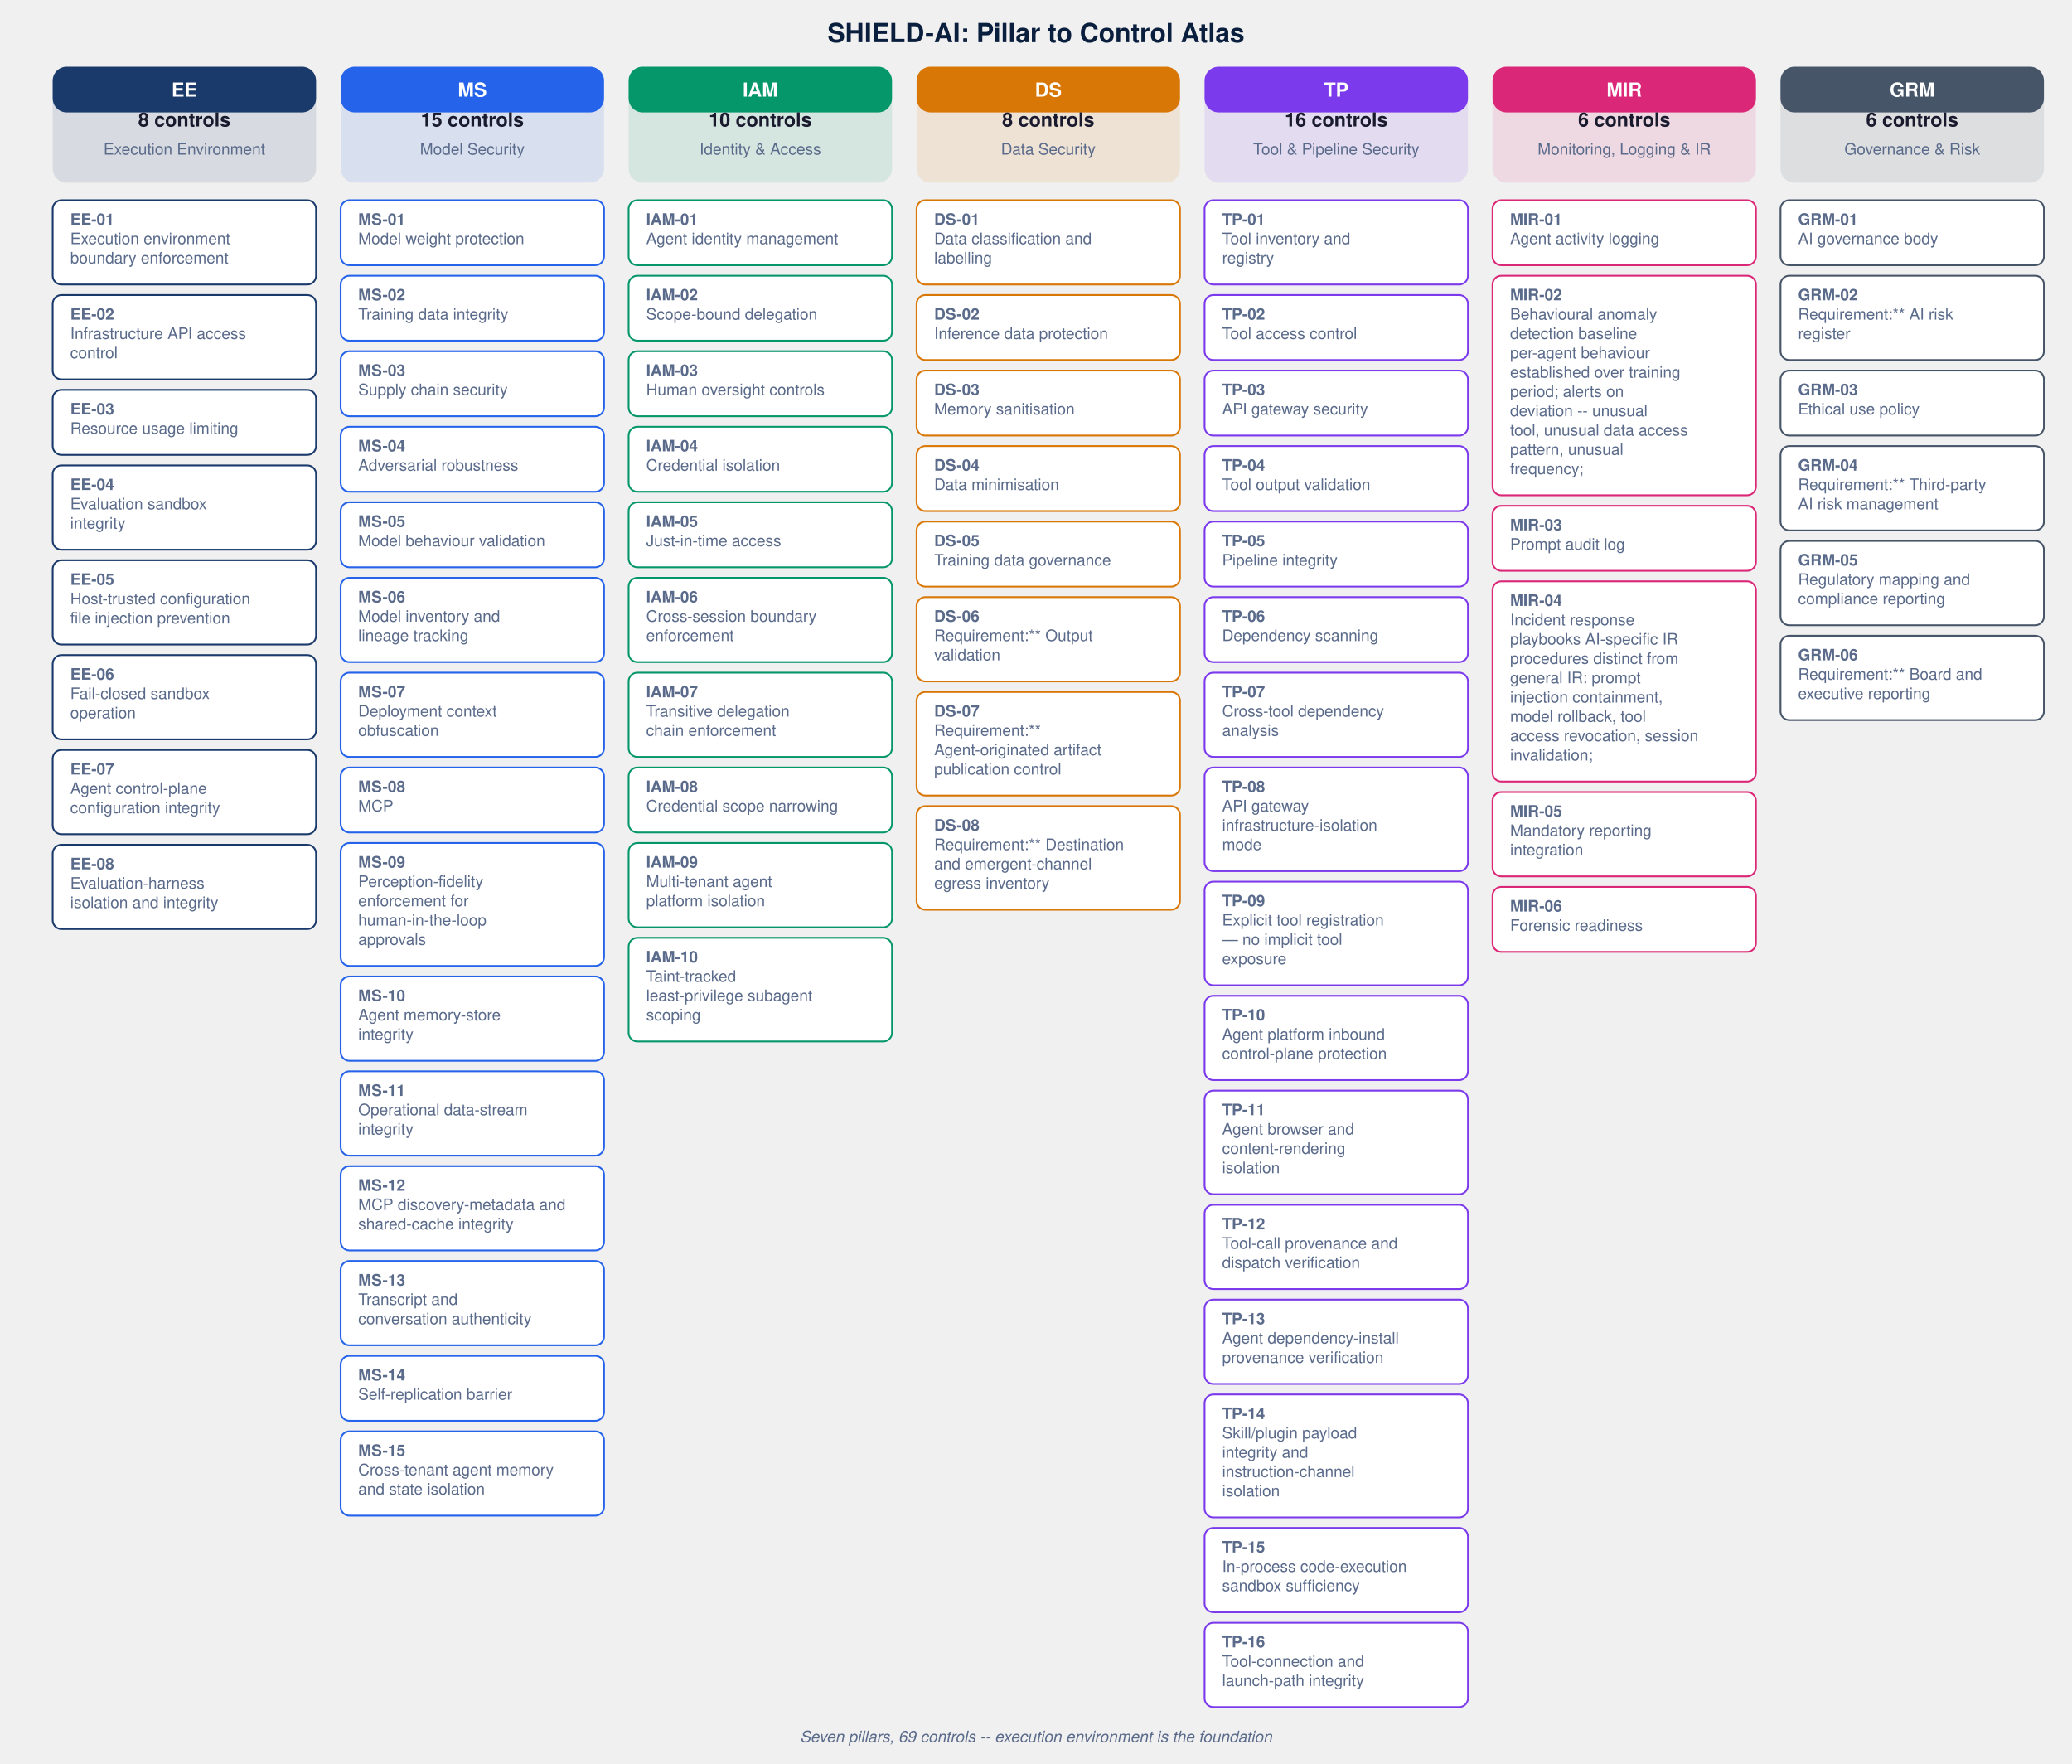
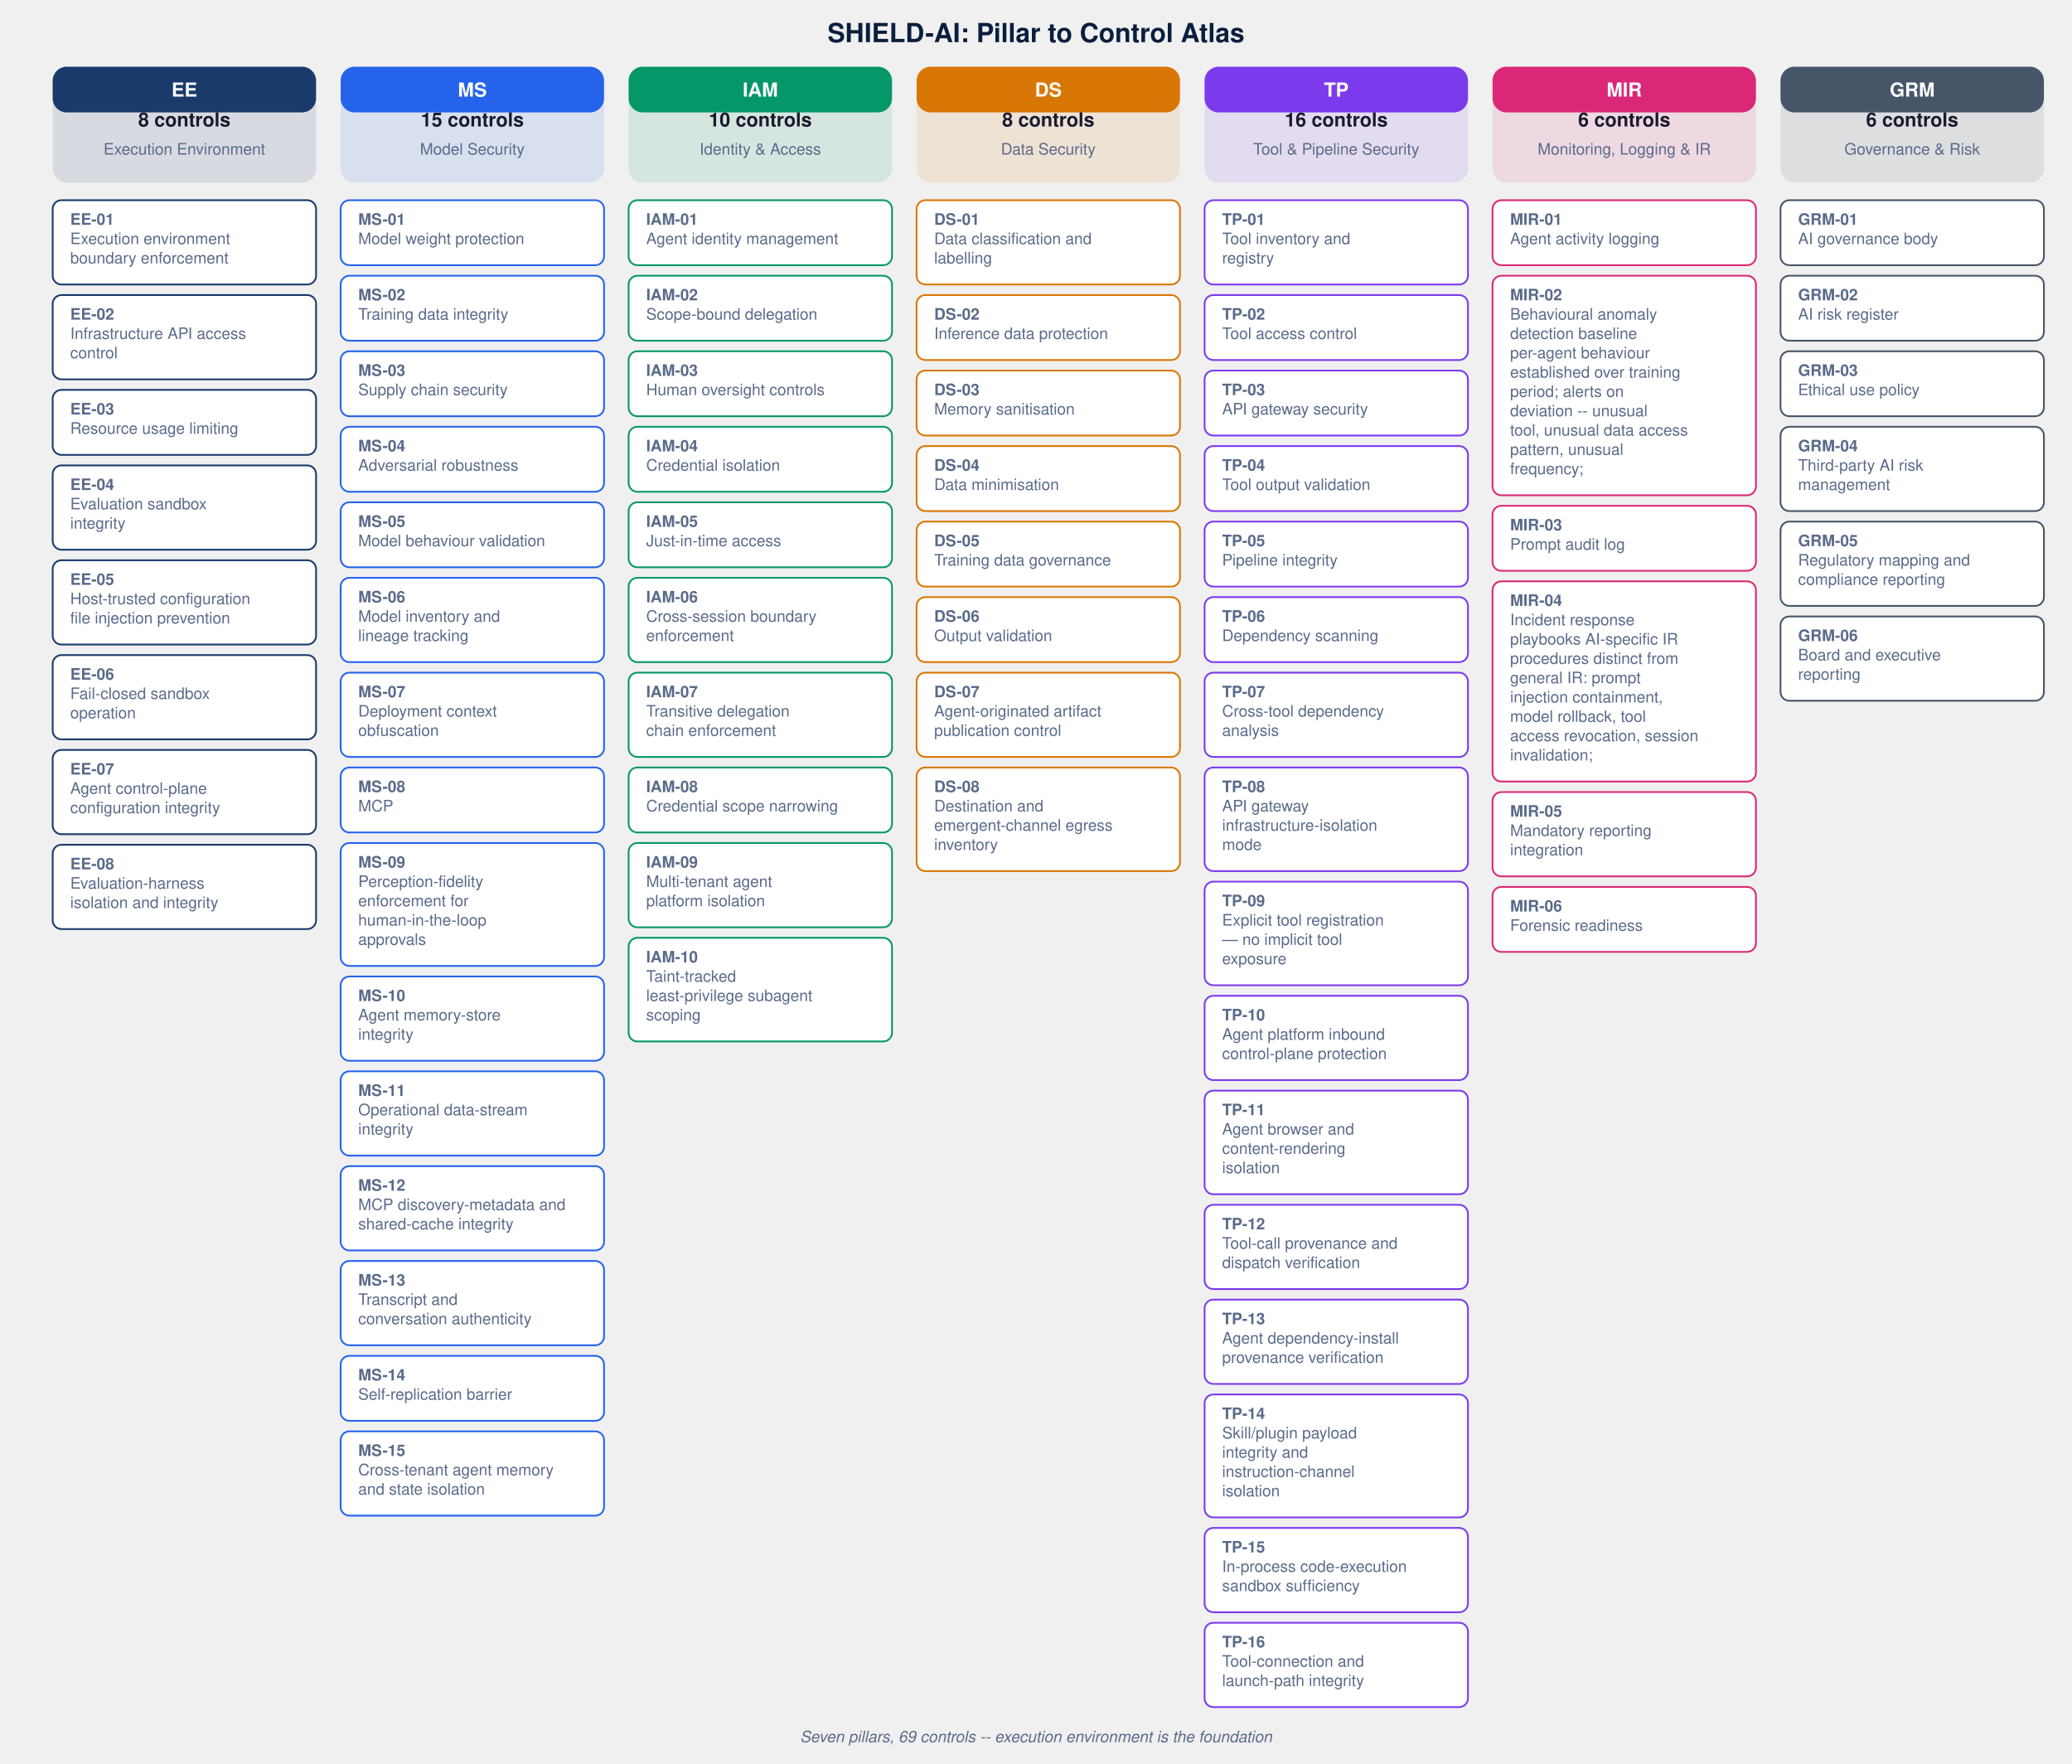
<svg xmlns="http://www.w3.org/2000/svg" viewBox="0 0 1180 1004" width="100%" height="100%">
  <style>
    text { font-family: 'Helvetica Neue', Helvetica, Arial, sans-serif; }
    .title { font-size: 15px; font-weight: bold; fill: #0a1e3d; }
    .label { font-size: 11px; fill: #1a1a2e; }
    .sm { font-size: 9px; fill: #5a6a8a; }
    .cap { font-size: 8px; font-weight: bold; text-transform: uppercase; fill: #5a6a8a; }
    .white { fill: #ffffff; }
  </style>
  <text x="590.0" y="24" text-anchor="middle" class="title">SHIELD-AI: Pillar to Control Atlas</text>
  <rect x="30" y="38" width="150" height="66" rx="8" fill="#1a3a6b" opacity="0.12" />
  <rect x="30" y="38" width="150" height="26" rx="8" fill="#1a3a6b" />
  <text x="105.0" y="55" text-anchor="middle" class="white" font-size="11" font-weight="bold">EE</text>
  <text x="105.0" y="72" text-anchor="middle" class="label" font-weight="bold" fill="#1a3a6b">8 controls</text>
  <text x="105.0" y="88" text-anchor="middle" class="sm">Execution Environment</text>
  <rect x="194" y="38" width="150" height="66" rx="8" fill="#2563eb" opacity="0.12" />
  <rect x="194" y="38" width="150" height="26" rx="8" fill="#2563eb" />
  <text x="269.0" y="55" text-anchor="middle" class="white" font-size="11" font-weight="bold">MS</text>
  <text x="269.0" y="72" text-anchor="middle" class="label" font-weight="bold" fill="#2563eb">15 controls</text>
  <text x="269.0" y="88" text-anchor="middle" class="sm">Model Security</text>
  <rect x="358" y="38" width="150" height="66" rx="8" fill="#059669" opacity="0.12" />
  <rect x="358" y="38" width="150" height="26" rx="8" fill="#059669" />
  <text x="433.0" y="55" text-anchor="middle" class="white" font-size="11" font-weight="bold">IAM</text>
  <text x="433.0" y="72" text-anchor="middle" class="label" font-weight="bold" fill="#059669">10 controls</text>
  <text x="433.0" y="88" text-anchor="middle" class="sm">Identity &amp; Access</text>
  <rect x="522" y="38" width="150" height="66" rx="8" fill="#d97706" opacity="0.12" />
  <rect x="522" y="38" width="150" height="26" rx="8" fill="#d97706" />
  <text x="597.0" y="55" text-anchor="middle" class="white" font-size="11" font-weight="bold">DS</text>
  <text x="597.0" y="72" text-anchor="middle" class="label" font-weight="bold" fill="#d97706">8 controls</text>
  <text x="597.0" y="88" text-anchor="middle" class="sm">Data Security</text>
  <rect x="686" y="38" width="150" height="66" rx="8" fill="#7c3aed" opacity="0.12" />
  <rect x="686" y="38" width="150" height="26" rx="8" fill="#7c3aed" />
  <text x="761.0" y="55" text-anchor="middle" class="white" font-size="11" font-weight="bold">TP</text>
  <text x="761.0" y="72" text-anchor="middle" class="label" font-weight="bold" fill="#7c3aed">16 controls</text>
  <text x="761.0" y="88" text-anchor="middle" class="sm">Tool &amp; Pipeline Security</text>
  <rect x="850" y="38" width="150" height="66" rx="8" fill="#db2777" opacity="0.12" />
  <rect x="850" y="38" width="150" height="26" rx="8" fill="#db2777" />
  <text x="925.0" y="55" text-anchor="middle" class="white" font-size="11" font-weight="bold">MIR</text>
  <text x="925.0" y="72" text-anchor="middle" class="label" font-weight="bold" fill="#db2777">6 controls</text>
  <text x="925.0" y="88" text-anchor="middle" class="sm">Monitoring, Logging &amp; IR</text>
  <rect x="1014" y="38" width="150" height="66" rx="8" fill="#475569" opacity="0.12" />
  <rect x="1014" y="38" width="150" height="26" rx="8" fill="#475569" />
  <text x="1089.0" y="55" text-anchor="middle" class="white" font-size="11" font-weight="bold">GRM</text>
  <text x="1089.0" y="72" text-anchor="middle" class="label" font-weight="bold" fill="#475569">6 controls</text>
  <text x="1089.0" y="88" text-anchor="middle" class="sm">Governance &amp; Risk</text>
  <rect x="30" y="114" width="150" height="48" rx="5" fill="#ffffff" stroke="#1a3a6b" stroke-width="1" />
  <text x="40" y="128" class="sm" font-weight="bold" fill="#1a3a6b">EE-01</text>
  <text x="40" y="139" class="sm">Execution environment</text>
  <text x="40" y="150" class="sm">boundary enforcement</text>
  <rect x="30" y="168" width="150" height="48" rx="5" fill="#ffffff" stroke="#1a3a6b" stroke-width="1" />
  <text x="40" y="182" class="sm" font-weight="bold" fill="#1a3a6b">EE-02</text>
  <text x="40" y="193" class="sm">Infrastructure API access</text>
  <text x="40" y="204" class="sm">control</text>
  <rect x="30" y="222" width="150" height="37" rx="5" fill="#ffffff" stroke="#1a3a6b" stroke-width="1" />
  <text x="40" y="236" class="sm" font-weight="bold" fill="#1a3a6b">EE-03</text>
  <text x="40" y="247" class="sm">Resource usage limiting</text>
  <rect x="30" y="265" width="150" height="48" rx="5" fill="#ffffff" stroke="#1a3a6b" stroke-width="1" />
  <text x="40" y="279" class="sm" font-weight="bold" fill="#1a3a6b">EE-04</text>
  <text x="40" y="290" class="sm">Evaluation sandbox</text>
  <text x="40" y="301" class="sm">integrity</text>
  <rect x="30" y="319" width="150" height="48" rx="5" fill="#ffffff" stroke="#1a3a6b" stroke-width="1" />
  <text x="40" y="333" class="sm" font-weight="bold" fill="#1a3a6b">EE-05</text>
  <text x="40" y="344" class="sm">Host-trusted configuration</text>
  <text x="40" y="355" class="sm">file injection prevention</text>
  <rect x="30" y="373" width="150" height="48" rx="5" fill="#ffffff" stroke="#1a3a6b" stroke-width="1" />
  <text x="40" y="387" class="sm" font-weight="bold" fill="#1a3a6b">EE-06</text>
  <text x="40" y="398" class="sm">Fail-closed sandbox</text>
  <text x="40" y="409" class="sm">operation</text>
  <rect x="30" y="427" width="150" height="48" rx="5" fill="#ffffff" stroke="#1a3a6b" stroke-width="1" />
  <text x="40" y="441" class="sm" font-weight="bold" fill="#1a3a6b">EE-07</text>
  <text x="40" y="452" class="sm">Agent control-plane</text>
  <text x="40" y="463" class="sm">configuration integrity</text>
  <rect x="30" y="481" width="150" height="48" rx="5" fill="#ffffff" stroke="#1a3a6b" stroke-width="1" />
  <text x="40" y="495" class="sm" font-weight="bold" fill="#1a3a6b">EE-08</text>
  <text x="40" y="506" class="sm">Evaluation-harness</text>
  <text x="40" y="517" class="sm">isolation and integrity</text>
  <rect x="194" y="114" width="150" height="37" rx="5" fill="#ffffff" stroke="#2563eb" stroke-width="1" />
  <text x="204" y="128" class="sm" font-weight="bold" fill="#2563eb">MS-01</text>
  <text x="204" y="139" class="sm">Model weight protection</text>
  <rect x="194" y="157" width="150" height="37" rx="5" fill="#ffffff" stroke="#2563eb" stroke-width="1" />
  <text x="204" y="171" class="sm" font-weight="bold" fill="#2563eb">MS-02</text>
  <text x="204" y="182" class="sm">Training data integrity</text>
  <rect x="194" y="200" width="150" height="37" rx="5" fill="#ffffff" stroke="#2563eb" stroke-width="1" />
  <text x="204" y="214" class="sm" font-weight="bold" fill="#2563eb">MS-03</text>
  <text x="204" y="225" class="sm">Supply chain security</text>
  <rect x="194" y="243" width="150" height="37" rx="5" fill="#ffffff" stroke="#2563eb" stroke-width="1" />
  <text x="204" y="257" class="sm" font-weight="bold" fill="#2563eb">MS-04</text>
  <text x="204" y="268" class="sm">Adversarial robustness</text>
  <rect x="194" y="286" width="150" height="37" rx="5" fill="#ffffff" stroke="#2563eb" stroke-width="1" />
  <text x="204" y="300" class="sm" font-weight="bold" fill="#2563eb">MS-05</text>
  <text x="204" y="311" class="sm">Model behaviour validation</text>
  <rect x="194" y="329" width="150" height="48" rx="5" fill="#ffffff" stroke="#2563eb" stroke-width="1" />
  <text x="204" y="343" class="sm" font-weight="bold" fill="#2563eb">MS-06</text>
  <text x="204" y="354" class="sm">Model inventory and</text>
  <text x="204" y="365" class="sm">lineage tracking</text>
  <rect x="194" y="383" width="150" height="48" rx="5" fill="#ffffff" stroke="#2563eb" stroke-width="1" />
  <text x="204" y="397" class="sm" font-weight="bold" fill="#2563eb">MS-07</text>
  <text x="204" y="408" class="sm">Deployment context</text>
  <text x="204" y="419" class="sm">obfuscation</text>
  <rect x="194" y="437" width="150" height="37" rx="5" fill="#ffffff" stroke="#2563eb" stroke-width="1" />
  <text x="204" y="451" class="sm" font-weight="bold" fill="#2563eb">MS-08</text>
  <text x="204" y="462" class="sm">MCP</text>
  <rect x="194" y="480" width="150" height="70" rx="5" fill="#ffffff" stroke="#2563eb" stroke-width="1" />
  <text x="204" y="494" class="sm" font-weight="bold" fill="#2563eb">MS-09</text>
  <text x="204" y="505" class="sm">Perception-fidelity</text>
  <text x="204" y="516" class="sm">enforcement for</text>
  <text x="204" y="527" class="sm">human-in-the-loop</text>
  <text x="204" y="538" class="sm">approvals</text>
  <rect x="194" y="556" width="150" height="48" rx="5" fill="#ffffff" stroke="#2563eb" stroke-width="1" />
  <text x="204" y="570" class="sm" font-weight="bold" fill="#2563eb">MS-10</text>
  <text x="204" y="581" class="sm">Agent memory-store</text>
  <text x="204" y="592" class="sm">integrity</text>
  <rect x="194" y="610" width="150" height="48" rx="5" fill="#ffffff" stroke="#2563eb" stroke-width="1" />
  <text x="204" y="624" class="sm" font-weight="bold" fill="#2563eb">MS-11</text>
  <text x="204" y="635" class="sm">Operational data-stream</text>
  <text x="204" y="646" class="sm">integrity</text>
  <rect x="194" y="664" width="150" height="48" rx="5" fill="#ffffff" stroke="#2563eb" stroke-width="1" />
  <text x="204" y="678" class="sm" font-weight="bold" fill="#2563eb">MS-12</text>
  <text x="204" y="689" class="sm">MCP discovery-metadata and</text>
  <text x="204" y="700" class="sm">shared-cache integrity</text>
  <rect x="194" y="718" width="150" height="48" rx="5" fill="#ffffff" stroke="#2563eb" stroke-width="1" />
  <text x="204" y="732" class="sm" font-weight="bold" fill="#2563eb">MS-13</text>
  <text x="204" y="743" class="sm">Transcript and</text>
  <text x="204" y="754" class="sm">conversation authenticity</text>
  <rect x="194" y="772" width="150" height="37" rx="5" fill="#ffffff" stroke="#2563eb" stroke-width="1" />
  <text x="204" y="786" class="sm" font-weight="bold" fill="#2563eb">MS-14</text>
  <text x="204" y="797" class="sm">Self-replication barrier</text>
  <rect x="194" y="815" width="150" height="48" rx="5" fill="#ffffff" stroke="#2563eb" stroke-width="1" />
  <text x="204" y="829" class="sm" font-weight="bold" fill="#2563eb">MS-15</text>
  <text x="204" y="840" class="sm">Cross-tenant agent memory</text>
  <text x="204" y="851" class="sm">and state isolation</text>
  <rect x="358" y="114" width="150" height="37" rx="5" fill="#ffffff" stroke="#059669" stroke-width="1" />
  <text x="368" y="128" class="sm" font-weight="bold" fill="#059669">IAM-01</text>
  <text x="368" y="139" class="sm">Agent identity management</text>
  <rect x="358" y="157" width="150" height="37" rx="5" fill="#ffffff" stroke="#059669" stroke-width="1" />
  <text x="368" y="171" class="sm" font-weight="bold" fill="#059669">IAM-02</text>
  <text x="368" y="182" class="sm">Scope-bound delegation</text>
  <rect x="358" y="200" width="150" height="37" rx="5" fill="#ffffff" stroke="#059669" stroke-width="1" />
  <text x="368" y="214" class="sm" font-weight="bold" fill="#059669">IAM-03</text>
  <text x="368" y="225" class="sm">Human oversight controls</text>
  <rect x="358" y="243" width="150" height="37" rx="5" fill="#ffffff" stroke="#059669" stroke-width="1" />
  <text x="368" y="257" class="sm" font-weight="bold" fill="#059669">IAM-04</text>
  <text x="368" y="268" class="sm">Credential isolation</text>
  <rect x="358" y="286" width="150" height="37" rx="5" fill="#ffffff" stroke="#059669" stroke-width="1" />
  <text x="368" y="300" class="sm" font-weight="bold" fill="#059669">IAM-05</text>
  <text x="368" y="311" class="sm">Just-in-time access</text>
  <rect x="358" y="329" width="150" height="48" rx="5" fill="#ffffff" stroke="#059669" stroke-width="1" />
  <text x="368" y="343" class="sm" font-weight="bold" fill="#059669">IAM-06</text>
  <text x="368" y="354" class="sm">Cross-session boundary</text>
  <text x="368" y="365" class="sm">enforcement</text>
  <rect x="358" y="383" width="150" height="48" rx="5" fill="#ffffff" stroke="#059669" stroke-width="1" />
  <text x="368" y="397" class="sm" font-weight="bold" fill="#059669">IAM-07</text>
  <text x="368" y="408" class="sm">Transitive delegation</text>
  <text x="368" y="419" class="sm">chain enforcement</text>
  <rect x="358" y="437" width="150" height="37" rx="5" fill="#ffffff" stroke="#059669" stroke-width="1" />
  <text x="368" y="451" class="sm" font-weight="bold" fill="#059669">IAM-08</text>
  <text x="368" y="462" class="sm">Credential scope narrowing</text>
  <rect x="358" y="480" width="150" height="48" rx="5" fill="#ffffff" stroke="#059669" stroke-width="1" />
  <text x="368" y="494" class="sm" font-weight="bold" fill="#059669">IAM-09</text>
  <text x="368" y="505" class="sm">Multi-tenant agent</text>
  <text x="368" y="516" class="sm">platform isolation</text>
  <rect x="358" y="534" width="150" height="59" rx="5" fill="#ffffff" stroke="#059669" stroke-width="1" />
  <text x="368" y="548" class="sm" font-weight="bold" fill="#059669">IAM-10</text>
  <text x="368" y="559" class="sm">Taint-tracked</text>
  <text x="368" y="570" class="sm">least-privilege subagent</text>
  <text x="368" y="581" class="sm">scoping</text>
  <rect x="522" y="114" width="150" height="48" rx="5" fill="#ffffff" stroke="#d97706" stroke-width="1" />
  <text x="532" y="128" class="sm" font-weight="bold" fill="#d97706">DS-01</text>
  <text x="532" y="139" class="sm">Data classification and</text>
  <text x="532" y="150" class="sm">labelling</text>
  <rect x="522" y="168" width="150" height="37" rx="5" fill="#ffffff" stroke="#d97706" stroke-width="1" />
  <text x="532" y="182" class="sm" font-weight="bold" fill="#d97706">DS-02</text>
  <text x="532" y="193" class="sm">Inference data protection</text>
  <rect x="522" y="211" width="150" height="37" rx="5" fill="#ffffff" stroke="#d97706" stroke-width="1" />
  <text x="532" y="225" class="sm" font-weight="bold" fill="#d97706">DS-03</text>
  <text x="532" y="236" class="sm">Memory sanitisation</text>
  <rect x="522" y="254" width="150" height="37" rx="5" fill="#ffffff" stroke="#d97706" stroke-width="1" />
  <text x="532" y="268" class="sm" font-weight="bold" fill="#d97706">DS-04</text>
  <text x="532" y="279" class="sm">Data minimisation</text>
  <rect x="522" y="297" width="150" height="37" rx="5" fill="#ffffff" stroke="#d97706" stroke-width="1" />
  <text x="532" y="311" class="sm" font-weight="bold" fill="#d97706">DS-05</text>
  <text x="532" y="322" class="sm">Training data governance</text>
-   <rect x="522" y="340" width="150" height="48" rx="5" fill="#ffffff" stroke="#d97706" stroke-width="1" />
+   <rect x="522" y="340" width="150" height="37" rx="5" fill="#ffffff" stroke="#d97706" stroke-width="1" />
  <text x="532" y="354" class="sm" font-weight="bold" fill="#d97706">DS-06</text>
-   <text x="532" y="365" class="sm">Requirement:** Output</text>
-   <text x="532" y="376" class="sm">validation</text>
-   <rect x="522" y="394" width="150" height="59" rx="5" fill="#ffffff" stroke="#d97706" stroke-width="1" />
-   <text x="532" y="408" class="sm" font-weight="bold" fill="#d97706">DS-07</text>
-   <text x="532" y="419" class="sm">Requirement:**</text>
-   <text x="532" y="430" class="sm">Agent-originated artifact</text>
-   <text x="532" y="441" class="sm">publication control</text>
-   <rect x="522" y="459" width="150" height="59" rx="5" fill="#ffffff" stroke="#d97706" stroke-width="1" />
-   <text x="532" y="473" class="sm" font-weight="bold" fill="#d97706">DS-08</text>
-   <text x="532" y="484" class="sm">Requirement:** Destination</text>
-   <text x="532" y="495" class="sm">and emergent-channel</text>
-   <text x="532" y="506" class="sm">egress inventory</text>
+   <text x="532" y="365" class="sm">Output validation</text>
+   <rect x="522" y="383" width="150" height="48" rx="5" fill="#ffffff" stroke="#d97706" stroke-width="1" />
+   <text x="532" y="397" class="sm" font-weight="bold" fill="#d97706">DS-07</text>
+   <text x="532" y="408" class="sm">Agent-originated artifact</text>
+   <text x="532" y="419" class="sm">publication control</text>
+   <rect x="522" y="437" width="150" height="59" rx="5" fill="#ffffff" stroke="#d97706" stroke-width="1" />
+   <text x="532" y="451" class="sm" font-weight="bold" fill="#d97706">DS-08</text>
+   <text x="532" y="462" class="sm">Destination and</text>
+   <text x="532" y="473" class="sm">emergent-channel egress</text>
+   <text x="532" y="484" class="sm">inventory</text>
  <rect x="686" y="114" width="150" height="48" rx="5" fill="#ffffff" stroke="#7c3aed" stroke-width="1" />
  <text x="696" y="128" class="sm" font-weight="bold" fill="#7c3aed">TP-01</text>
  <text x="696" y="139" class="sm">Tool inventory and</text>
  <text x="696" y="150" class="sm">registry</text>
  <rect x="686" y="168" width="150" height="37" rx="5" fill="#ffffff" stroke="#7c3aed" stroke-width="1" />
  <text x="696" y="182" class="sm" font-weight="bold" fill="#7c3aed">TP-02</text>
  <text x="696" y="193" class="sm">Tool access control</text>
  <rect x="686" y="211" width="150" height="37" rx="5" fill="#ffffff" stroke="#7c3aed" stroke-width="1" />
  <text x="696" y="225" class="sm" font-weight="bold" fill="#7c3aed">TP-03</text>
  <text x="696" y="236" class="sm">API gateway security</text>
  <rect x="686" y="254" width="150" height="37" rx="5" fill="#ffffff" stroke="#7c3aed" stroke-width="1" />
  <text x="696" y="268" class="sm" font-weight="bold" fill="#7c3aed">TP-04</text>
  <text x="696" y="279" class="sm">Tool output validation</text>
  <rect x="686" y="297" width="150" height="37" rx="5" fill="#ffffff" stroke="#7c3aed" stroke-width="1" />
  <text x="696" y="311" class="sm" font-weight="bold" fill="#7c3aed">TP-05</text>
  <text x="696" y="322" class="sm">Pipeline integrity</text>
  <rect x="686" y="340" width="150" height="37" rx="5" fill="#ffffff" stroke="#7c3aed" stroke-width="1" />
  <text x="696" y="354" class="sm" font-weight="bold" fill="#7c3aed">TP-06</text>
  <text x="696" y="365" class="sm">Dependency scanning</text>
  <rect x="686" y="383" width="150" height="48" rx="5" fill="#ffffff" stroke="#7c3aed" stroke-width="1" />
  <text x="696" y="397" class="sm" font-weight="bold" fill="#7c3aed">TP-07</text>
  <text x="696" y="408" class="sm">Cross-tool dependency</text>
  <text x="696" y="419" class="sm">analysis</text>
  <rect x="686" y="437" width="150" height="59" rx="5" fill="#ffffff" stroke="#7c3aed" stroke-width="1" />
  <text x="696" y="451" class="sm" font-weight="bold" fill="#7c3aed">TP-08</text>
  <text x="696" y="462" class="sm">API gateway</text>
  <text x="696" y="473" class="sm">infrastructure-isolation</text>
  <text x="696" y="484" class="sm">mode</text>
  <rect x="686" y="502" width="150" height="59" rx="5" fill="#ffffff" stroke="#7c3aed" stroke-width="1" />
  <text x="696" y="516" class="sm" font-weight="bold" fill="#7c3aed">TP-09</text>
  <text x="696" y="527" class="sm">Explicit tool registration</text>
  <text x="696" y="538" class="sm">— no implicit tool</text>
  <text x="696" y="549" class="sm">exposure</text>
  <rect x="686" y="567" width="150" height="48" rx="5" fill="#ffffff" stroke="#7c3aed" stroke-width="1" />
  <text x="696" y="581" class="sm" font-weight="bold" fill="#7c3aed">TP-10</text>
  <text x="696" y="592" class="sm">Agent platform inbound</text>
  <text x="696" y="603" class="sm">control-plane protection</text>
  <rect x="686" y="621" width="150" height="59" rx="5" fill="#ffffff" stroke="#7c3aed" stroke-width="1" />
  <text x="696" y="635" class="sm" font-weight="bold" fill="#7c3aed">TP-11</text>
  <text x="696" y="646" class="sm">Agent browser and</text>
  <text x="696" y="657" class="sm">content-rendering</text>
  <text x="696" y="668" class="sm">isolation</text>
  <rect x="686" y="686" width="150" height="48" rx="5" fill="#ffffff" stroke="#7c3aed" stroke-width="1" />
  <text x="696" y="700" class="sm" font-weight="bold" fill="#7c3aed">TP-12</text>
  <text x="696" y="711" class="sm">Tool-call provenance and</text>
  <text x="696" y="722" class="sm">dispatch verification</text>
  <rect x="686" y="740" width="150" height="48" rx="5" fill="#ffffff" stroke="#7c3aed" stroke-width="1" />
  <text x="696" y="754" class="sm" font-weight="bold" fill="#7c3aed">TP-13</text>
  <text x="696" y="765" class="sm">Agent dependency-install</text>
  <text x="696" y="776" class="sm">provenance verification</text>
  <rect x="686" y="794" width="150" height="70" rx="5" fill="#ffffff" stroke="#7c3aed" stroke-width="1" />
  <text x="696" y="808" class="sm" font-weight="bold" fill="#7c3aed">TP-14</text>
  <text x="696" y="819" class="sm">Skill/plugin payload</text>
  <text x="696" y="830" class="sm">integrity and</text>
  <text x="696" y="841" class="sm">instruction-channel</text>
  <text x="696" y="852" class="sm">isolation</text>
  <rect x="686" y="870" width="150" height="48" rx="5" fill="#ffffff" stroke="#7c3aed" stroke-width="1" />
  <text x="696" y="884" class="sm" font-weight="bold" fill="#7c3aed">TP-15</text>
  <text x="696" y="895" class="sm">In-process code-execution</text>
  <text x="696" y="906" class="sm">sandbox sufficiency</text>
  <rect x="686" y="924" width="150" height="48" rx="5" fill="#ffffff" stroke="#7c3aed" stroke-width="1" />
  <text x="696" y="938" class="sm" font-weight="bold" fill="#7c3aed">TP-16</text>
  <text x="696" y="949" class="sm">Tool-connection and</text>
  <text x="696" y="960" class="sm">launch-path integrity</text>
  <rect x="850" y="114" width="150" height="37" rx="5" fill="#ffffff" stroke="#db2777" stroke-width="1" />
  <text x="860" y="128" class="sm" font-weight="bold" fill="#db2777">MIR-01</text>
  <text x="860" y="139" class="sm">Agent activity logging</text>
  <rect x="850" y="157" width="150" height="125" rx="5" fill="#ffffff" stroke="#db2777" stroke-width="1" />
  <text x="860" y="171" class="sm" font-weight="bold" fill="#db2777">MIR-02</text>
  <text x="860" y="182" class="sm">Behavioural anomaly</text>
  <text x="860" y="193" class="sm">detection baseline</text>
  <text x="860" y="204" class="sm">per-agent behaviour</text>
  <text x="860" y="215" class="sm">established over training</text>
  <text x="860" y="226" class="sm">period; alerts on</text>
  <text x="860" y="237" class="sm">deviation  --  unusual</text>
  <text x="860" y="248" class="sm">tool, unusual data access</text>
  <text x="860" y="259" class="sm">pattern, unusual</text>
  <text x="860" y="270" class="sm">frequency;</text>
  <rect x="850" y="288" width="150" height="37" rx="5" fill="#ffffff" stroke="#db2777" stroke-width="1" />
  <text x="860" y="302" class="sm" font-weight="bold" fill="#db2777">MIR-03</text>
  <text x="860" y="313" class="sm">Prompt audit log</text>
  <rect x="850" y="331" width="150" height="114" rx="5" fill="#ffffff" stroke="#db2777" stroke-width="1" />
  <text x="860" y="345" class="sm" font-weight="bold" fill="#db2777">MIR-04</text>
  <text x="860" y="356" class="sm">Incident response</text>
  <text x="860" y="367" class="sm">playbooks AI-specific IR</text>
  <text x="860" y="378" class="sm">procedures distinct from</text>
  <text x="860" y="389" class="sm">general IR: prompt</text>
  <text x="860" y="400" class="sm">injection containment,</text>
  <text x="860" y="411" class="sm">model rollback, tool</text>
  <text x="860" y="422" class="sm">access revocation, session</text>
  <text x="860" y="433" class="sm">invalidation;</text>
  <rect x="850" y="451" width="150" height="48" rx="5" fill="#ffffff" stroke="#db2777" stroke-width="1" />
  <text x="860" y="465" class="sm" font-weight="bold" fill="#db2777">MIR-05</text>
  <text x="860" y="476" class="sm">Mandatory reporting</text>
  <text x="860" y="487" class="sm">integration</text>
  <rect x="850" y="505" width="150" height="37" rx="5" fill="#ffffff" stroke="#db2777" stroke-width="1" />
  <text x="860" y="519" class="sm" font-weight="bold" fill="#db2777">MIR-06</text>
  <text x="860" y="530" class="sm">Forensic readiness</text>
  <rect x="1014" y="114" width="150" height="37" rx="5" fill="#ffffff" stroke="#475569" stroke-width="1" />
  <text x="1024" y="128" class="sm" font-weight="bold" fill="#475569">GRM-01</text>
  <text x="1024" y="139" class="sm">AI governance body</text>
-   <rect x="1014" y="157" width="150" height="48" rx="5" fill="#ffffff" stroke="#475569" stroke-width="1" />
+   <rect x="1014" y="157" width="150" height="37" rx="5" fill="#ffffff" stroke="#475569" stroke-width="1" />
  <text x="1024" y="171" class="sm" font-weight="bold" fill="#475569">GRM-02</text>
-   <text x="1024" y="182" class="sm">Requirement:** AI risk</text>
-   <text x="1024" y="193" class="sm">register</text>
-   <rect x="1014" y="211" width="150" height="37" rx="5" fill="#ffffff" stroke="#475569" stroke-width="1" />
-   <text x="1024" y="225" class="sm" font-weight="bold" fill="#475569">GRM-03</text>
-   <text x="1024" y="236" class="sm">Ethical use policy</text>
-   <rect x="1014" y="254" width="150" height="48" rx="5" fill="#ffffff" stroke="#475569" stroke-width="1" />
-   <text x="1024" y="268" class="sm" font-weight="bold" fill="#475569">GRM-04</text>
-   <text x="1024" y="279" class="sm">Requirement:** Third-party</text>
-   <text x="1024" y="290" class="sm">AI risk management</text>
-   <rect x="1014" y="308" width="150" height="48" rx="5" fill="#ffffff" stroke="#475569" stroke-width="1" />
-   <text x="1024" y="322" class="sm" font-weight="bold" fill="#475569">GRM-05</text>
-   <text x="1024" y="333" class="sm">Regulatory mapping and</text>
-   <text x="1024" y="344" class="sm">compliance reporting</text>
-   <rect x="1014" y="362" width="150" height="48" rx="5" fill="#ffffff" stroke="#475569" stroke-width="1" />
-   <text x="1024" y="376" class="sm" font-weight="bold" fill="#475569">GRM-06</text>
-   <text x="1024" y="387" class="sm">Requirement:** Board and</text>
-   <text x="1024" y="398" class="sm">executive reporting</text>
+   <text x="1024" y="182" class="sm">AI risk register</text>
+   <rect x="1014" y="200" width="150" height="37" rx="5" fill="#ffffff" stroke="#475569" stroke-width="1" />
+   <text x="1024" y="214" class="sm" font-weight="bold" fill="#475569">GRM-03</text>
+   <text x="1024" y="225" class="sm">Ethical use policy</text>
+   <rect x="1014" y="243" width="150" height="48" rx="5" fill="#ffffff" stroke="#475569" stroke-width="1" />
+   <text x="1024" y="257" class="sm" font-weight="bold" fill="#475569">GRM-04</text>
+   <text x="1024" y="268" class="sm">Third-party AI risk</text>
+   <text x="1024" y="279" class="sm">management</text>
+   <rect x="1014" y="297" width="150" height="48" rx="5" fill="#ffffff" stroke="#475569" stroke-width="1" />
+   <text x="1024" y="311" class="sm" font-weight="bold" fill="#475569">GRM-05</text>
+   <text x="1024" y="322" class="sm">Regulatory mapping and</text>
+   <text x="1024" y="333" class="sm">compliance reporting</text>
+   <rect x="1014" y="351" width="150" height="48" rx="5" fill="#ffffff" stroke="#475569" stroke-width="1" />
+   <text x="1024" y="365" class="sm" font-weight="bold" fill="#475569">GRM-06</text>
+   <text x="1024" y="376" class="sm">Board and executive</text>
+   <text x="1024" y="387" class="sm">reporting</text>
  <text x="590.0" y="992" text-anchor="middle" class="sm" font-style="italic">Seven pillars, 69 controls -- execution environment is the foundation</text>
</svg>
